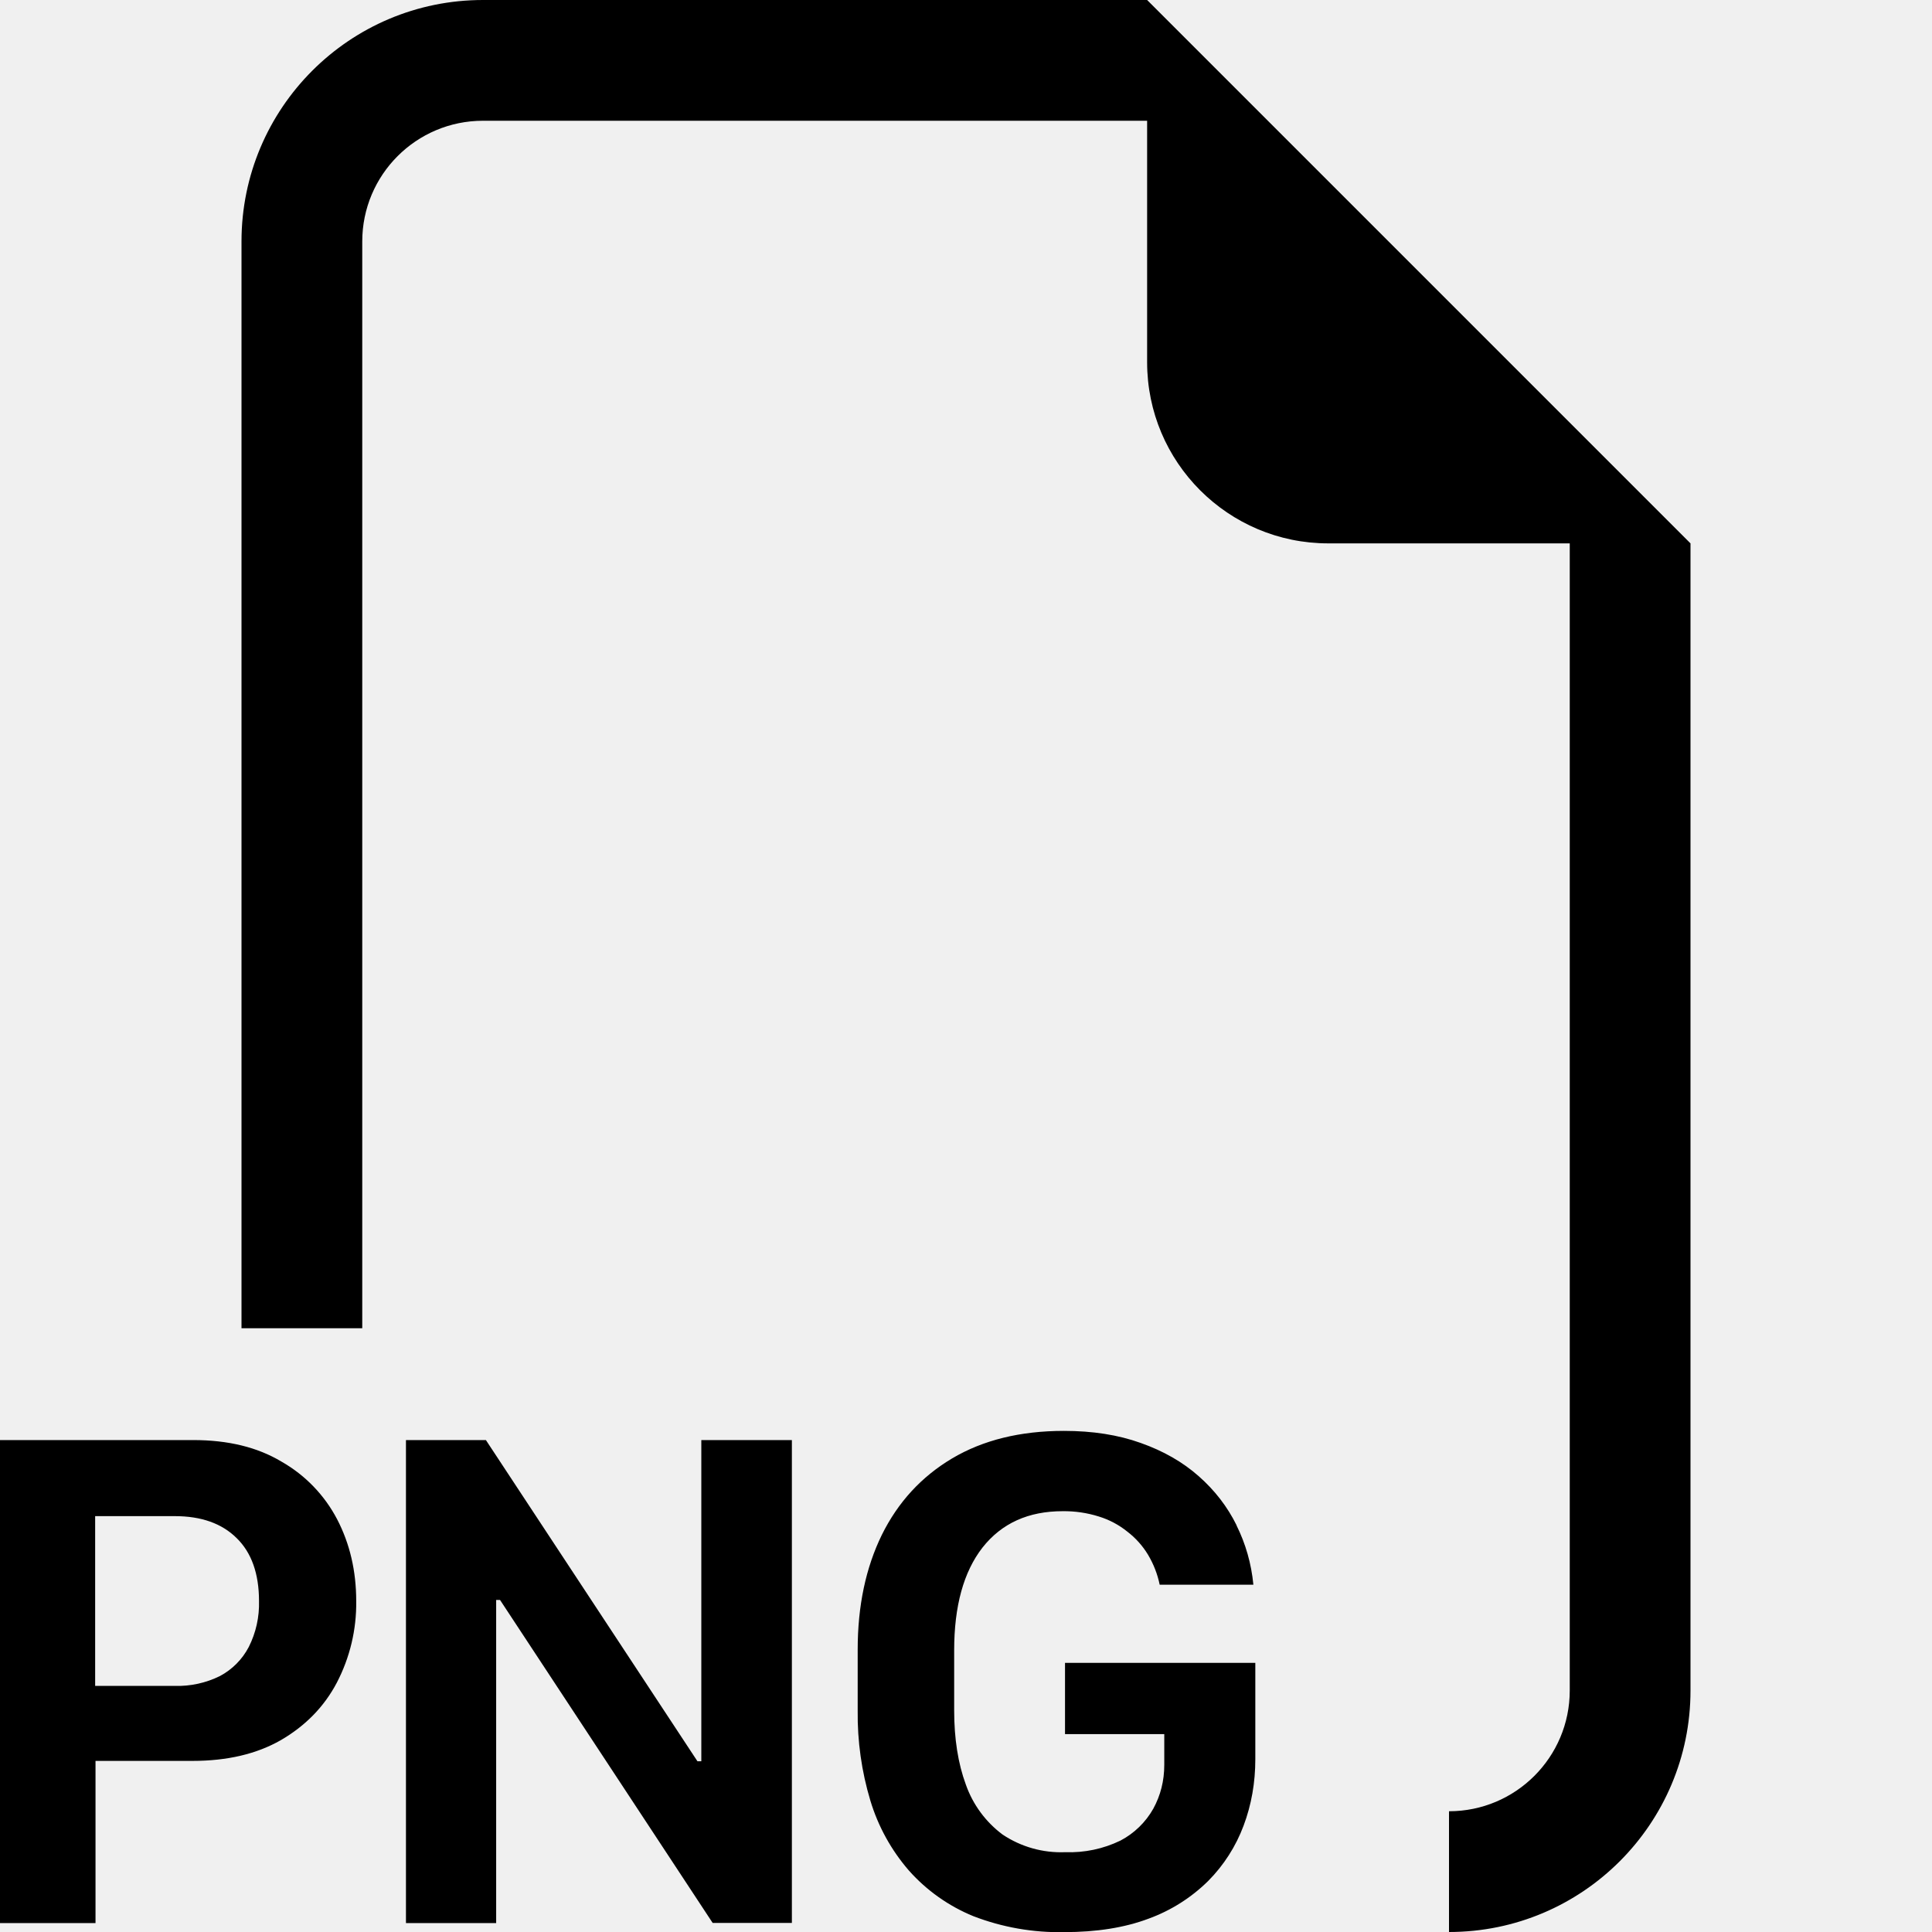
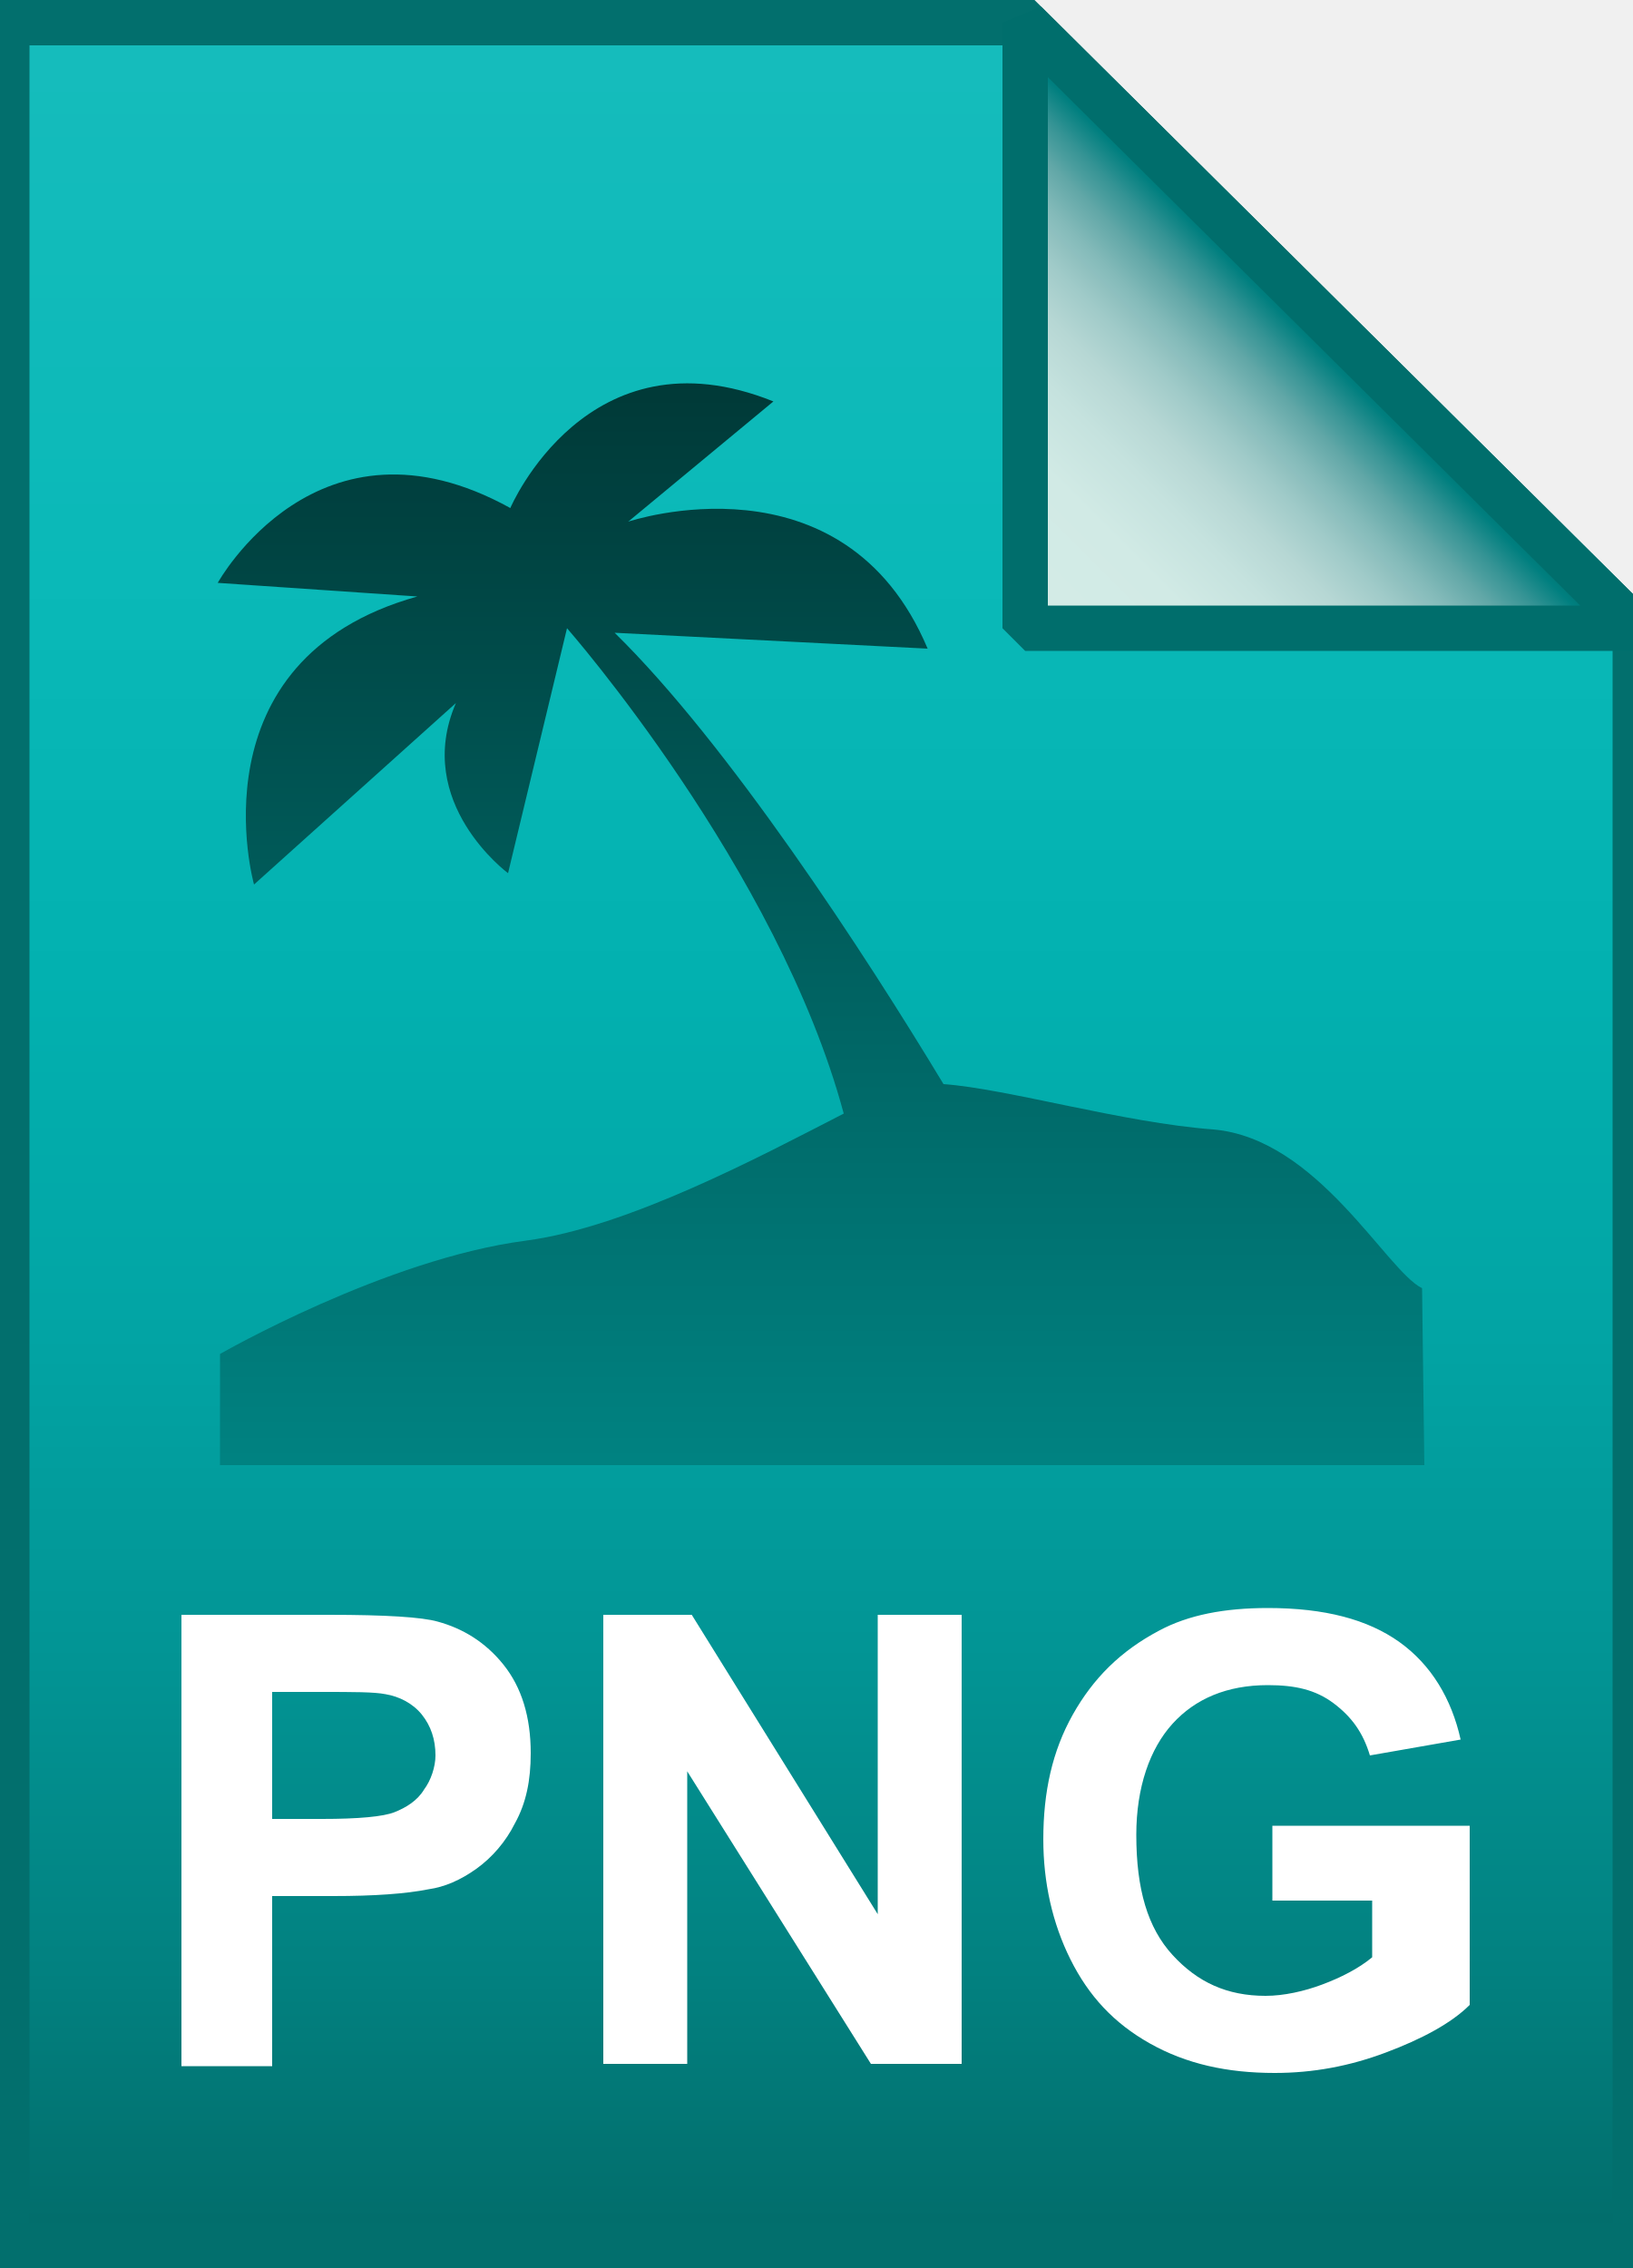
- <svg xmlns="http://www.w3.org/2000/svg" width="16" height="16" fill="currentColor" class="bi bi-filetype-png" viewBox="0 0 16 16">
-   <path fill-rule="evenodd" d="M14 4.5V14a2 2 0 0 1-2 2v-1a1 1 0 0 0 1-1V4.5h-2A1.5 1.5 0 0 1 9.5 3V1H4a1 1 0 0 0-1 1v9H2V2a2 2 0 0 1 2-2h5.5L14 4.5Zm-3.76 8.132c.076.153.123.317.14.492h-.776a.797.797 0 0 0-.097-.249.689.689 0 0 0-.17-.19.707.707 0 0 0-.237-.126.96.96 0 0 0-.299-.044c-.285 0-.506.1-.665.302-.156.201-.234.484-.234.85v.498c0 .234.032.439.097.615a.881.881 0 0 0 .304.413.87.87 0 0 0 .519.146.967.967 0 0 0 .457-.096.67.67 0 0 0 .272-.264c.06-.11.091-.23.091-.363v-.255H8.82v-.59h1.576v.798c0 .193-.032.377-.097.55a1.29 1.29 0 0 1-.293.458 1.37 1.37 0 0 1-.495.313c-.197.074-.43.111-.697.111a1.98 1.98 0 0 1-.753-.132 1.447 1.447 0 0 1-.533-.377 1.58 1.58 0 0 1-.32-.58 2.482 2.482 0 0 1-.105-.745v-.506c0-.362.067-.678.2-.95.134-.271.328-.482.582-.633.256-.152.565-.228.926-.228.238 0 .45.033.636.1.187.066.348.158.48.275.133.117.238.253.314.407Zm-8.64-.706H0v4h.791v-1.343h.803c.287 0 .531-.057.732-.172.203-.118.358-.276.463-.475a1.42 1.42 0 0 0 .161-.677c0-.25-.053-.475-.158-.677a1.176 1.176 0 0 0-.46-.477c-.2-.12-.443-.179-.732-.179Zm.545 1.333a.795.795 0 0 1-.085.381.574.574 0 0 1-.238.24.794.794 0 0 1-.375.082H.788v-1.406h.66c.218 0 .389.06.512.182.123.12.185.295.185.521Zm1.964 2.666V13.25h.032l1.761 2.675h.656v-3.999h-.75v2.66h-.032l-1.752-2.66h-.662v4h.747Z" />
+ <svg xmlns="http://www.w3.org/2000/svg" id="Layer_1" viewBox="0 0 72 100">
+   <style>.st0{opacity:.99}</style>
+   <g class="st0">
+     <linearGradient id="SVGID_1_" gradientUnits="userSpaceOnUse" x1="36.2" y1="3.005" x2="36.2" y2="101" gradientTransform="matrix(1 0 0 -1 0 102)">
+       <stop offset="0" stop-color="#006b69" />
+       <stop offset=".124" stop-color="#00807f" />
+       <stop offset=".262" stop-color="#009393" />
+       <stop offset=".41" stop-color="#00a3a3" />
+       <stop offset=".571" stop-color="#00b0af" />
+       <stop offset=".752" stop-color="#08b8b7" />
+       <stop offset="1" stop-color="#14bbbb" />
+     </linearGradient>
+     <path d="M45.2 1l26.9 26.7V99H.3V1h44.9z" fill="url(#SVGID_1_)" />
+     <path d="M45.2 1l26.9 26.7V99H.3V1h44.9z" fill-opacity="0" stroke="#006e6c" stroke-width="2" />
+   </g>
+   <path d="M8 91.1V71.2h6.5c2.5 0 4.1.1 4.8.3 1.1.3 2.1.9 2.9 1.9.8 1 1.2 2.3 1.2 3.9 0 1.2-.2 2.2-.7 3.1-.4.8-1 1.5-1.7 2s-1.4.8-2.1.9c-1 .2-2.4.3-4.2.3H12v7.5H8zm4-16.5v5.6h2.2c1.6 0 2.7-.1 3.2-.3.5-.2 1-.5 1.3-1 .3-.4.5-1 .5-1.5 0-.7-.2-1.3-.6-1.8-.4-.5-1-.8-1.6-.9-.5-.1-1.4-.1-2.9-.1H12zm14.6 16.5V71.2h3.9l8.2 13.2V71.2h3.7V91h-4l-8.1-12.9V91h-3.7zm29.5-7.3v-3.3h8.7v7.9c-.8.8-2.1 1.5-3.7 2.1-1.6.6-3.2.9-4.9.9-2.1 0-3.9-.4-5.5-1.3S48 88 47.2 86.4c-.8-1.6-1.2-3.4-1.2-5.3 0-2.1.4-3.9 1.3-5.5s2.1-2.8 3.8-3.7c1.3-.7 2.9-1 4.8-1 2.5 0 4.4.5 5.8 1.5s2.3 2.5 2.7 4.3l-4 .7c-.3-1-.8-1.7-1.6-2.3-.8-.6-1.7-.8-2.9-.8-1.8 0-3.2.6-4.2 1.7s-1.6 2.8-1.6 4.9c0 2.4.5 4.1 1.6 5.3s2.4 1.8 4.1 1.8c.8 0 1.7-.2 2.5-.5s1.6-.7 2.2-1.2v-2.5h-4.4z" fill="#fff" />
+   <g class="st0">
+     <linearGradient id="SVGID_2_" gradientUnits="userSpaceOnUse" x1="45.214" y1="74.229" x2="58.667" y2="87.682" gradientTransform="matrix(1 0 0 -1 0 102)">
+       <stop offset="0" stop-color="#d6ede8" />
+       <stop offset=".297" stop-color="#d3ebe6" />
+       <stop offset=".44" stop-color="#c7e3df" />
+       <stop offset=".551" stop-color="#b7d8d5" />
+       <stop offset=".645" stop-color="#a0cbc9" />
+       <stop offset=".729" stop-color="#84bab9" />
+       <stop offset=".804" stop-color="#62a7a7" />
+       <stop offset=".874" stop-color="#349394" />
+       <stop offset=".938" stop-color="#007f7f" />
+       <stop offset=".998" stop-color="#006b6a" />
+       <stop offset="1" stop-color="#006b69" />
+     </linearGradient>
+     <path d="M45.2 1l26.9 26.7H45.2V1z" fill="url(#SVGID_2_)" />
+     <path d="M45.2 1l26.9 26.7H45.2V1z" fill-opacity="0" stroke="#006e6c" stroke-width="2" stroke-linejoin="bevel" />
+   </g>
+   <linearGradient id="SVGID_3_" gradientUnits="userSpaceOnUse" x1="36.25" y1="37.353" x2="36.25" y2="85.161" gradientTransform="matrix(1 0 0 -1 0 102)">
+     <stop offset=".005" stop-color="#008281" />
+     <stop offset=".343" stop-color="#006a69" />
+     <stop offset="1" stop-color="#003836" />
+   </linearGradient>
+   <path d="M62.7 56.8c-1.6-.8-4.6-6.6-9.2-7-4-.3-9.1-1.8-11.9-2-3.5-5.8-9.5-15-14.5-19.9l13.8.7C37.2 19.8 27.7 23 27.7 23l6.4-5.3c-8.2-3.3-11.6 4.7-11.6 4.7-8.5-4.7-12.9 3.3-12.9 3.3l8.8.6C8.4 29.1 11.2 39 11.2 39l8.9-8c-1.9 4.4 2.3 7.5 2.3 7.5L25 27.7s9.3 10.6 12.2 21.4c-3.7 1.9-9.5 5-14 5.6-6.2.8-13.5 5-13.5 5v4.9h53.1l-.1-7.8z" opacity=".99" fill="url(#SVGID_3_)" />
</svg>
